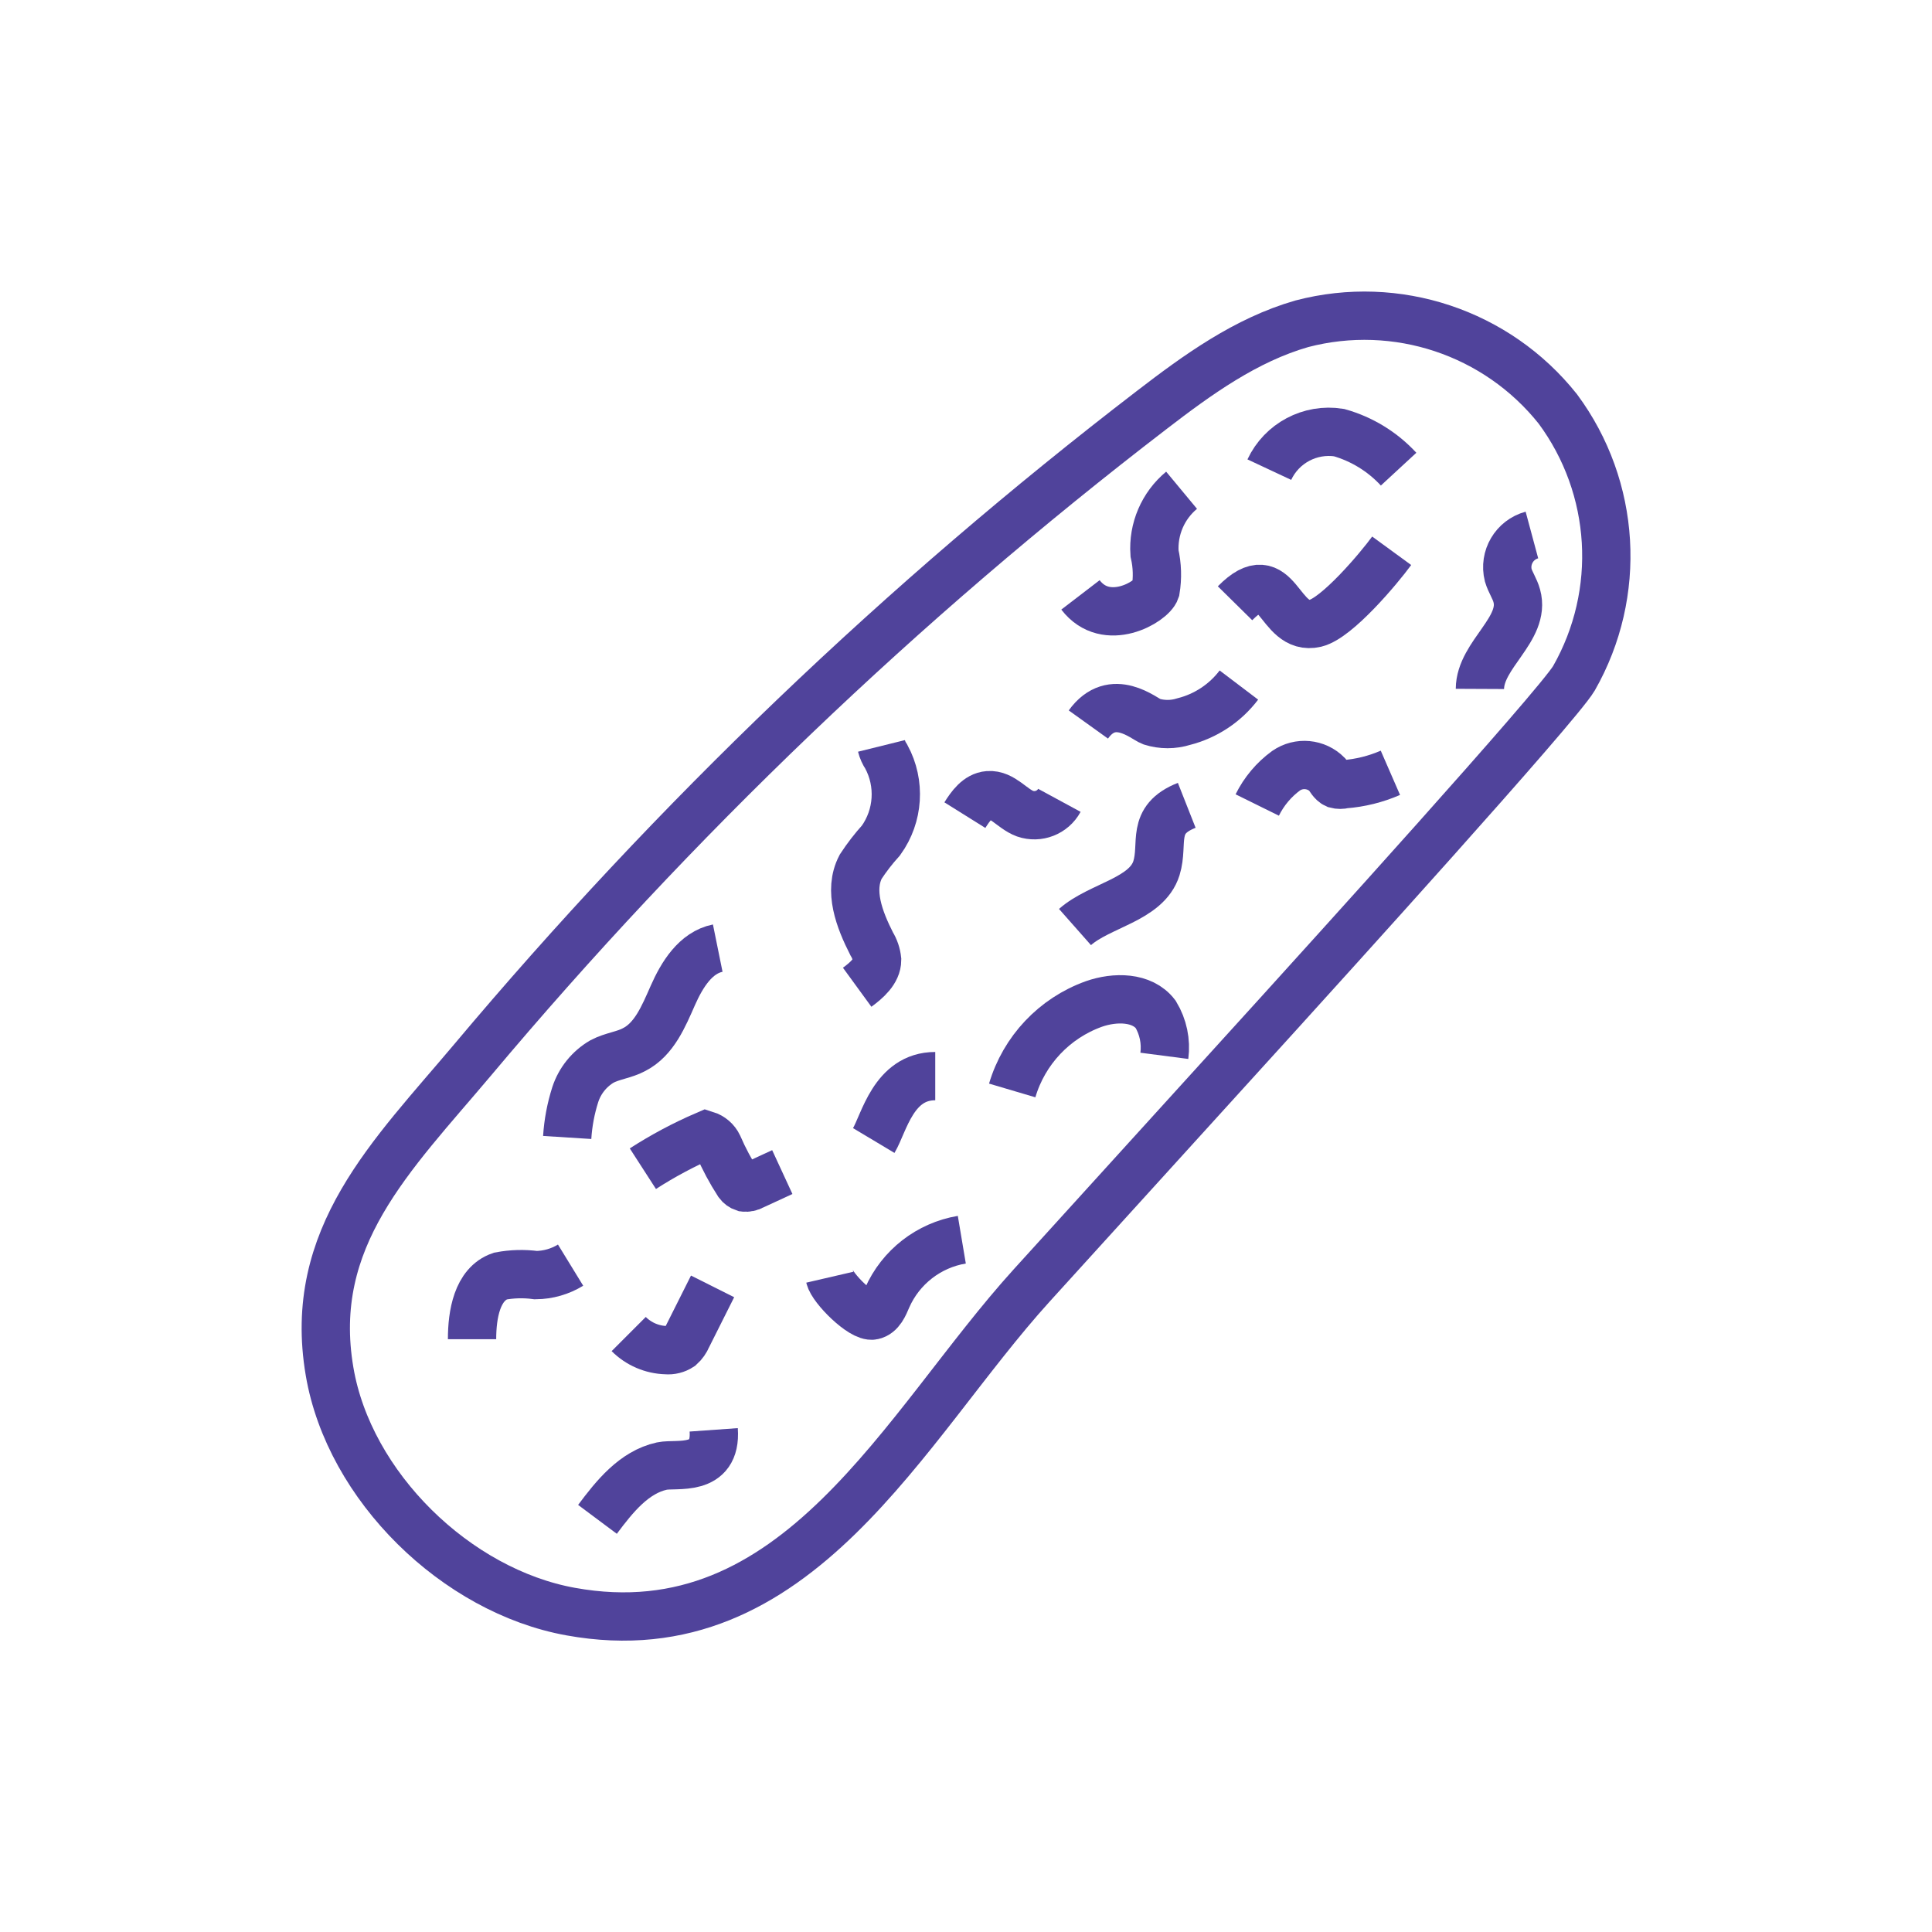
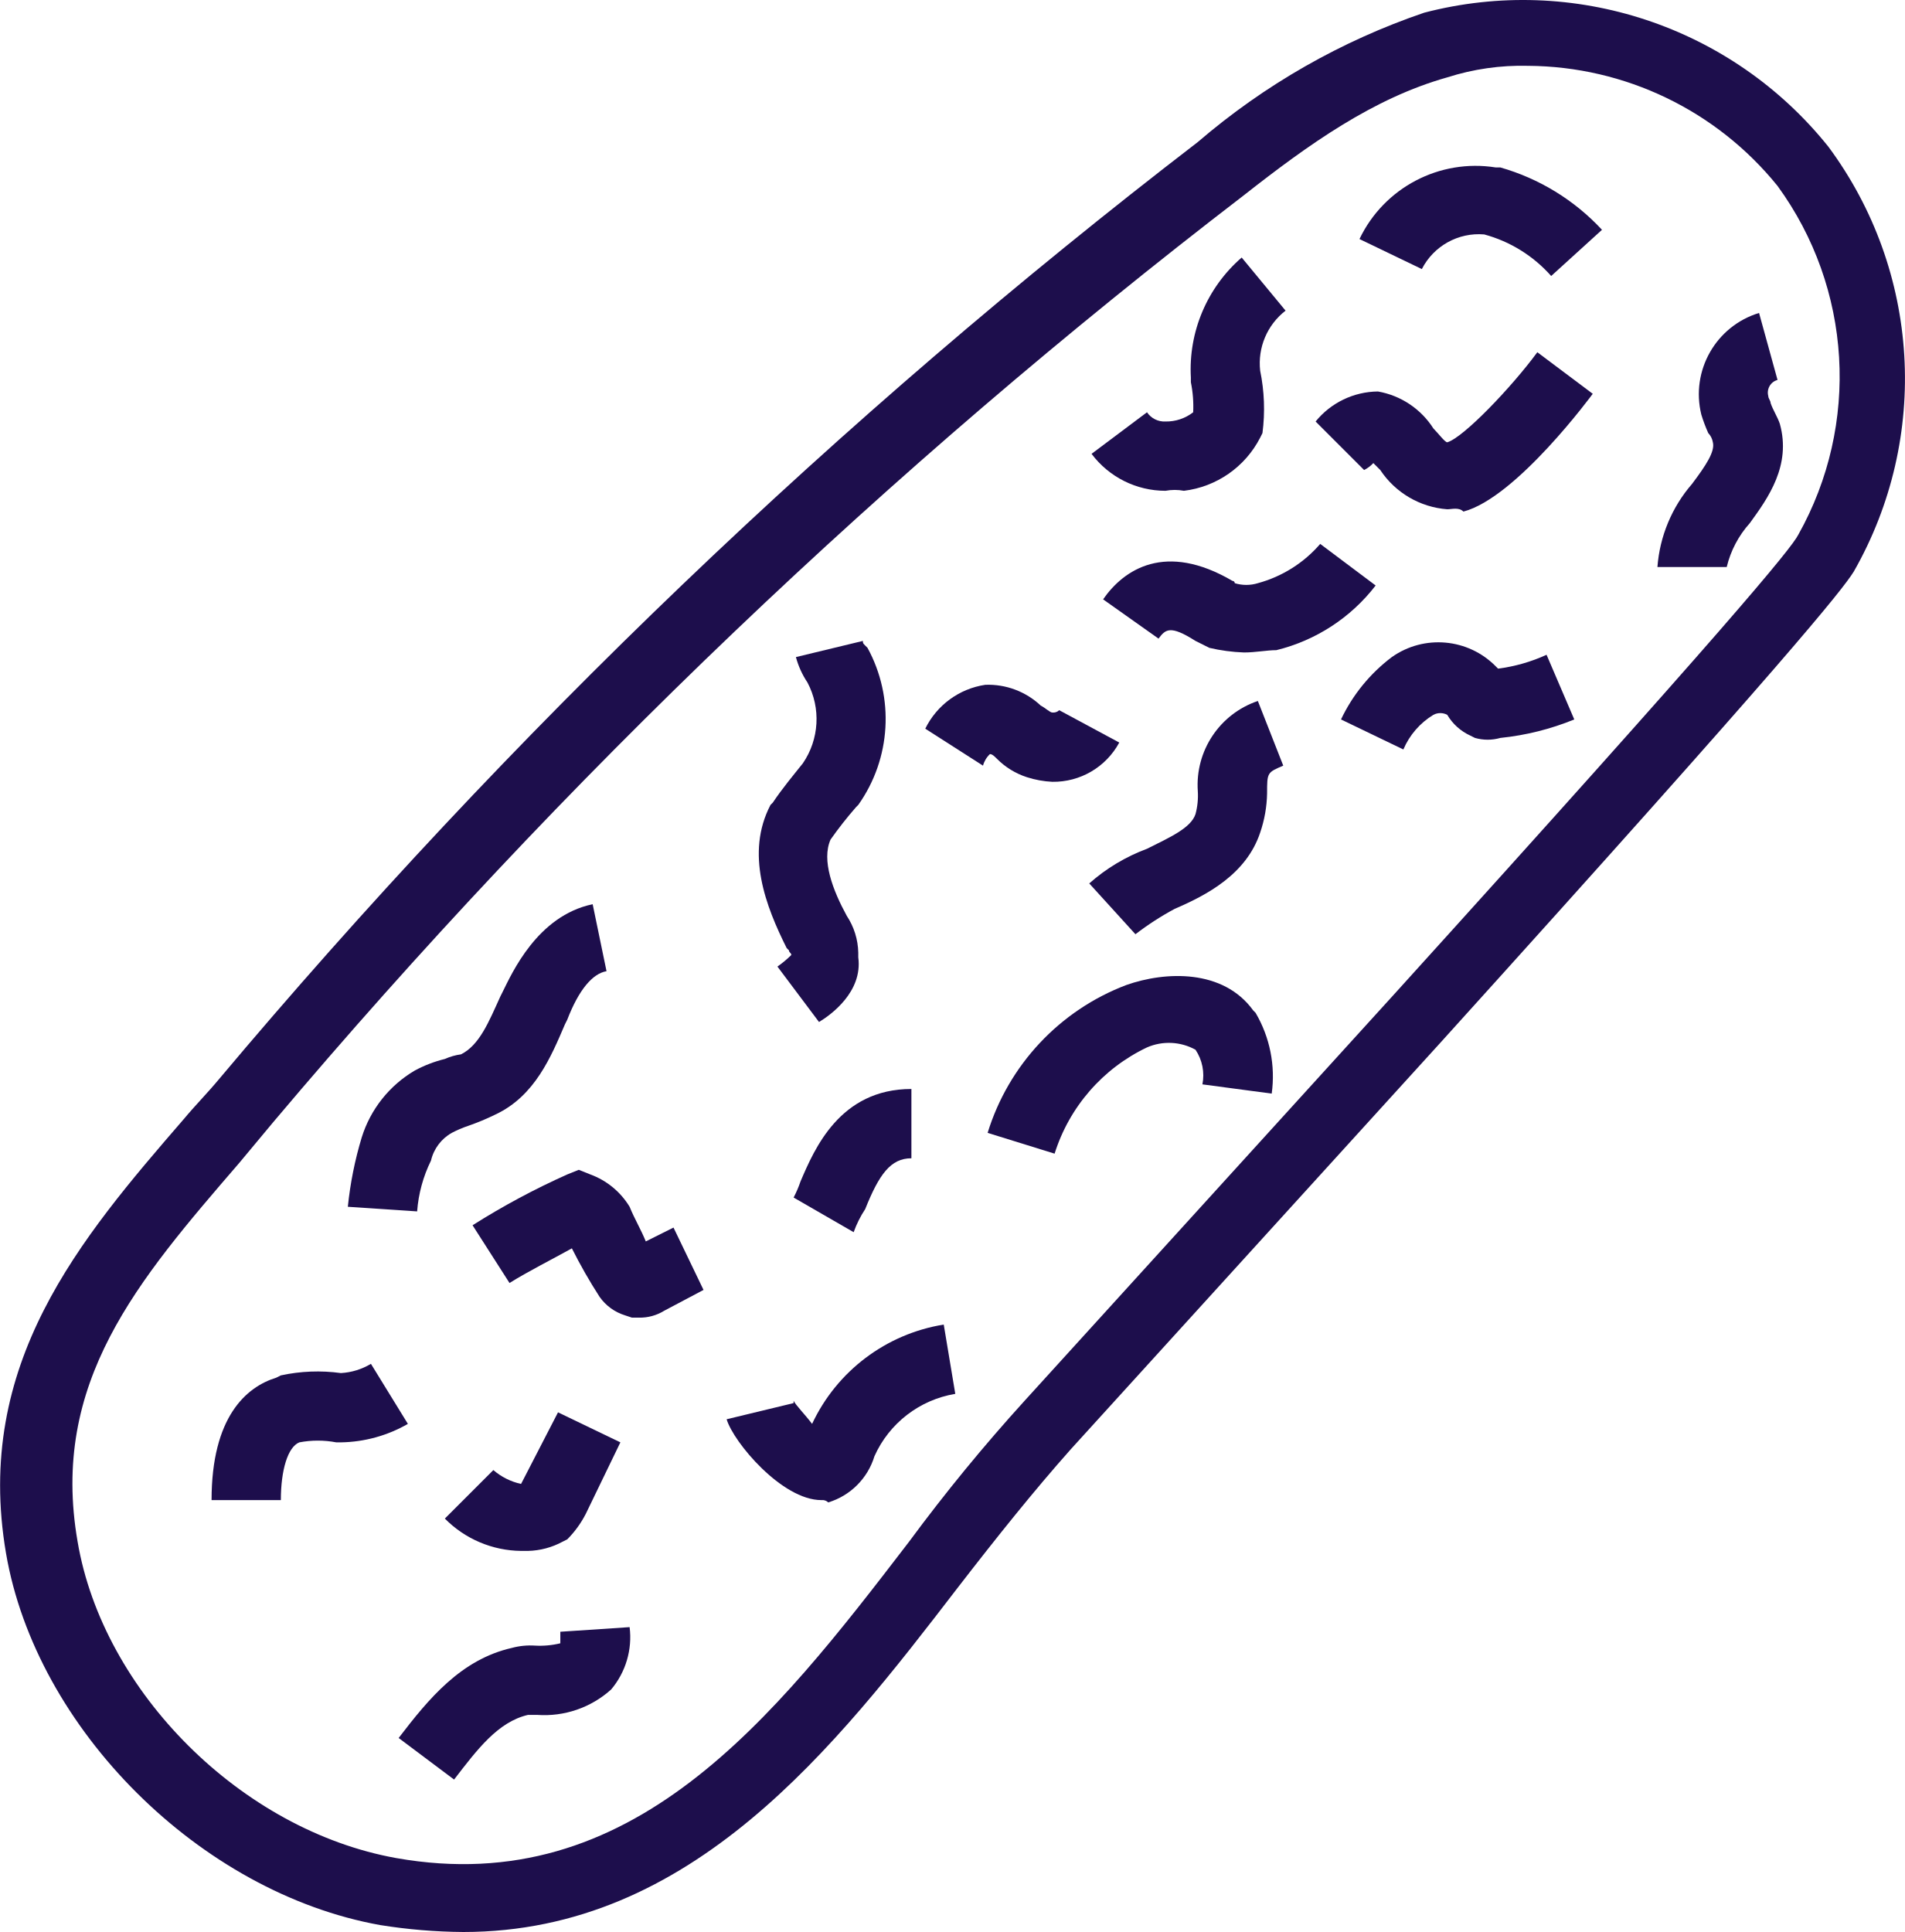
- <svg xmlns="http://www.w3.org/2000/svg" id="Layer_1" data-name="Layer 1" viewBox="0 0 120 120">
-   <path d="M37.11,94.37c1.06-1.42,2.27-2.93,4-3.31.89-.19,3.41.42,3.22-2.25" style="fill:none;stroke:#50439b;stroke-miterlimit:10;stroke-width:3px" />
-   <path d="M39.05,82.86a3.42,3.42,0,0,0,2.33,1,1.37,1.37,0,0,0,.88-.22,1.7,1.7,0,0,0,.43-.61l1.57-3.13" style="fill:none;stroke:#50439b;stroke-miterlimit:10;stroke-width:3px" />
-   <path d="M51.54,79.33c.16.69,2,2.52,2.67,2.38.48-.1.7-.65.89-1.1A6.19,6.19,0,0,1,59.74,77" style="fill:none;stroke:#50439b;stroke-miterlimit:10;stroke-width:3px" />
-   <path d="M29.32,83.18c0-1.53.31-3.42,1.75-3.92a6.92,6.92,0,0,1,2.21-.06,4.21,4.21,0,0,0,2.16-.62" style="fill:none;stroke:#50439b;stroke-miterlimit:10;stroke-width:3px" />
-   <path d="M59.93,50.63c.35-.56.8-1.19,1.46-1.24.87-.07,1.47.85,2.28,1.15a1.77,1.77,0,0,0,2.13-.83" style="fill:none;stroke:#50439b;stroke-miterlimit:10;stroke-width:3px" />
-   <path d="M73.39,30.45a4.68,4.68,0,0,0-1.68,3.92,5.9,5.9,0,0,1,.07,2.28c-.24.73-3.06,2.4-4.67.3" style="fill:none;stroke:#50439b;stroke-miterlimit:10;stroke-width:3px" />
-   <path d="M54.27,70.84c.64-1.07,1.22-4,3.82-4" style="fill:none;stroke:#50439b;stroke-miterlimit:10;stroke-width:3px" />
-   <path d="M72.32,65.58A4,4,0,0,0,71.78,63c-.84-1.1-2.53-1.1-3.84-.64a8.17,8.17,0,0,0-5.07,5.37" style="fill:none;stroke:#50439b;stroke-miterlimit:10;stroke-width:3px" />
-   <path d="M66.77,57.58c1.54-1.36,4.45-1.7,5.06-3.66.48-1.55-.4-3,1.88-3.9" style="fill:none;stroke:#50439b;stroke-miterlimit:10;stroke-width:3px" />
-   <path d="M78.09,50a5.85,5.85,0,0,1,1.79-2.13,2,2,0,0,1,2.56.24c.17.21.29.49.54.6a1,1,0,0,0,.52,0A8.84,8.84,0,0,0,86.36,48" style="fill:none;stroke:#50439b;stroke-miterlimit:10;stroke-width:3px" />
-   <path d="M76.71,37.47c2.72-2.76,2.63,1.79,5,1.24,1.33-.32,3.92-3.39,4.73-4.5" style="fill:none;stroke:#50439b;stroke-miterlimit:10;stroke-width:3px" />
-   <path d="M78.84,29.17a4.08,4.08,0,0,1,4.33-2.3,8,8,0,0,1,3.7,2.27" style="fill:none;stroke:#50439b;stroke-miterlimit:10;stroke-width:3px" />
-   <path d="M95.15,33.23a2.07,2.07,0,0,0-1.47,2.5c.13.44.41.83.53,1.28.57,2.06-2.28,3.65-2.29,5.78" style="fill:none;stroke:#50439b;stroke-miterlimit:10;stroke-width:3px" />
-   <path d="M67.6,45c1.5-2.09,3.46-.35,3.92-.18a3.33,3.33,0,0,0,2,0,6.21,6.21,0,0,0,3.43-2.27" style="fill:none;stroke:#50439b;stroke-miterlimit:10;stroke-width:3px" />
-   <path d="M35.23,70.65a11.06,11.06,0,0,1,.5-2.66,3.72,3.72,0,0,1,1.66-2.06c.64-.34,1.4-.41,2-.74,1.25-.64,1.83-2.07,2.4-3.36s1.41-2.66,2.79-2.94" style="fill:none;stroke:#50439b;stroke-miterlimit:10;stroke-width:3px" />
-   <path d="M39.93,72.59a26.7,26.7,0,0,1,3.92-2.09,1.26,1.26,0,0,1,.76.66,16.1,16.1,0,0,0,1.25,2.34.73.73,0,0,0,.36.26.84.84,0,0,0,.53-.11l1.84-.85" style="fill:none;stroke:#50439b;stroke-miterlimit:10;stroke-width:3px" />
-   <path d="M53.24,61.32c.59-.43,1.24-1,1.24-1.7a2.38,2.38,0,0,0-.34-1c-.76-1.5-1.46-3.3-.68-4.79a13.17,13.17,0,0,1,1.26-1.63,4.91,4.91,0,0,0,.33-5.2,2.07,2.07,0,0,1-.3-.67" style="fill:none;stroke:#50439b;stroke-miterlimit:10;stroke-width:3px" />
-   <path d="M35.45,100.1c14.1,2.55,20.71-11.54,28.64-20.27L79.42,62.95c2.47-2.73,17.3-19.06,18.34-20.82a15.35,15.35,0,0,0-1-16.73,15.35,15.35,0,0,0-15.9-5.29c-3.48,1-6.47,3.16-9.33,5.36A268.77,268.77,0,0,0,29.34,65.85c-5,5.94-10.29,11-8.87,19.33C21.68,92.32,28.34,98.82,35.45,100.1Z" style="fill:none;stroke:#50439b;stroke-miterlimit:10;stroke-width:3px" />
+ <svg xmlns="http://www.w3.org/2000/svg" id="Layer_1" data-name="Layer 1" viewBox="0 0 82.47 83.65">
+   <path d="M38.3,95.3l-2.4-1.8c1.3-1.7,2.7-3.4,4.9-3.9a3.08,3.08,0,0,1,1-.1,3.75,3.75,0,0,0,1.1-.1v-.5l3-.2a3.51,3.51,0,0,1-.8,2.7,4.32,4.32,0,0,1-3.2,1.1h-.4C40.2,92.8,39.3,94,38.3,95.3Z" transform="translate(-18.64 -18.25)" fill="#1d0e4c" />
+   <path d="M41.5,85.4h-.3A4.71,4.71,0,0,1,37.9,84L40,81.9a2.73,2.73,0,0,0,1.2.6l1.6-3.1,2.7,1.3L44,83.8a4.44,4.44,0,0,1-.8,1.1L43,85A3.31,3.31,0,0,1,41.5,85.4Z" transform="translate(-18.64 -18.25)" fill="#1d0e4c" />
+   <path d="M54.2,83.2c-1.7,0-3.8-2.5-4.1-3.5L53,79v-.1c.1.2.5.6.8,1a7.64,7.64,0,0,1,5.7-4.3l.5,3a4.67,4.67,0,0,0-3.5,2.7,3,3,0,0,1-2,2A.37.37,0,0,0,54.2,83.2Zm.2-2.9Z" transform="translate(-18.64 -18.25)" fill="#1d0e4c" />
+   <path d="M30.8,83.2h-3c0-3.6,1.5-4.9,2.8-5.3l.2-.1a7.48,7.48,0,0,1,2.6-.1,2.84,2.84,0,0,0,1.3-.4l1.6,2.6a6,6,0,0,1-2.9.8h-.2a4.3,4.3,0,0,0-1.6,0C31.1,80.9,30.8,81.9,30.8,83.2Z" transform="translate(-18.64 -18.25)" fill="#1d0e4c" />
+   <path d="M64.2,52.1a4.25,4.25,0,0,1-1.1-.2,3.22,3.22,0,0,1-1.3-.8c-.1-.1-.2-.2-.3-.2a1.07,1.07,0,0,0-.3.5l-2.5-1.6a3.46,3.46,0,0,1,2.6-1.9,3.32,3.32,0,0,1,2.4.9c.2.1.4.3.5.3a.37.37,0,0,0,.3-.1l2.6,1.4A3.24,3.24,0,0,1,64.2,52.1Z" transform="translate(-18.64 -18.25)" fill="#1d0e4c" />
+   <path d="M69.1,39.5a4,4,0,0,1-3.2-1.6l2.4-1.8a.91.91,0,0,0,.8.4,1.9,1.9,0,0,0,1.2-.4,5.28,5.28,0,0,0-.1-1.3v-.2a6.41,6.41,0,0,1,2.2-5.2l1.9,2.3a2.88,2.88,0,0,0-1.1,2.6,8.17,8.17,0,0,1,.1,2.7l-.1.2a4.29,4.29,0,0,1-3.3,2.3A2.15,2.15,0,0,0,69.1,39.5Z" transform="translate(-18.64 -18.25)" fill="#1d0e4c" />
+   <path d="M55.6,71.6,53,70.1a4.88,4.88,0,0,0,.3-.7c.6-1.4,1.7-4,4.8-4v3c-.9,0-1.4.7-2,2.2A4.67,4.67,0,0,0,55.6,71.6Z" transform="translate(-18.64 -18.25)" fill="#1d0e4c" />
+   <path d="M64.3,68.2l-2.9-.9a10,10,0,0,1,6-6.4c1.7-.6,4.2-.7,5.5,1.1l.1.1a5.43,5.43,0,0,1,.7,3.5l-3-.4a2,2,0,0,0-.3-1.5,2.38,2.38,0,0,0-2.1-.1A7.63,7.63,0,0,0,64.3,68.2Z" transform="translate(-18.64 -18.25)" fill="#1d0e4c" />
+   <path d="M67.8,58.7l-2-2.2A7.93,7.93,0,0,1,68.3,55c1-.5,1.9-.9,2.1-1.5a3.08,3.08,0,0,0,.1-1,3.84,3.84,0,0,1,2.6-3.9l1.1,2.8c-.7.3-.7.3-.7,1.2a5.55,5.55,0,0,1-.3,1.7c-.6,1.8-2.3,2.7-3.7,3.3A12.55,12.55,0,0,0,67.8,58.7Z" transform="translate(-18.64 -18.25)" fill="#1d0e4c" />
+   <path d="M79.4,50.7l-2.7-1.3a7.29,7.29,0,0,1,2.2-2.7,3.49,3.49,0,0,1,4.5.4l.1.1h0a7.27,7.27,0,0,0,2.1-.6l1.2,2.8a11.56,11.56,0,0,1-3.2.8,2,2,0,0,1-1.1,0l-.2-.1a2.24,2.24,0,0,1-1-.9h0a.64.64,0,0,0-.6,0A3.24,3.24,0,0,0,79.4,50.7Z" transform="translate(-18.64 -18.25)" fill="#1d0e4c" />
+   <path d="M81.3,40.3a3.82,3.82,0,0,1-2.9-1.7l-.3-.3a1.38,1.38,0,0,1-.4.3l-2.1-2.1a3.52,3.52,0,0,1,2.7-1.3,3.58,3.58,0,0,1,2.4,1.6c.2.2.5.6.6.6.7-.2,2.8-2.4,3.9-3.9l2.4,1.8s-3.3,4.5-5.6,5.1C81.8,40.2,81.5,40.3,81.3,40.3Z" transform="translate(-18.64 -18.25)" fill="#1d0e4c" />
+   <path d="M85.8,30.2a5.94,5.94,0,0,0-2.9-1.8,2.77,2.77,0,0,0-2.7,1.5l-2.7-1.3a5.57,5.57,0,0,1,5.9-3.1h.2A9.59,9.59,0,0,1,88,28.2Z" transform="translate(-18.64 -18.25)" fill="#1d0e4c" />
+   <path d="M93.4,42.8h-3a6.2,6.2,0,0,1,1.5-3.6c.6-.8,1-1.4.9-1.8a.76.76,0,0,0-.2-.4,6.89,6.89,0,0,1-.3-.8,3.68,3.68,0,0,1,2.5-4.4l.8,2.9a.57.57,0,0,0-.4.7c0,.1.1.2.1.3.1.3.3.6.4.9.5,1.8-.5,3.2-1.3,4.3A4.38,4.38,0,0,0,93.4,42.8Z" transform="translate(-18.64 -18.25)" fill="#1d0e4c" />
+   <path d="M72.5,46.5a7.72,7.72,0,0,1-1.5-.2l-.6-.3c-1.1-.7-1.3-.5-1.6-.1l-2.4-1.7c.9-1.3,2.7-2.5,5.6-.8a.1.1,0,0,1,.1.1,1.7,1.7,0,0,0,1,0,5.45,5.45,0,0,0,2.7-1.7l2.4,1.8a7.75,7.75,0,0,1-4.3,2.8C73.5,46.4,73,46.5,72.5,46.5Z" transform="translate(-18.64 -18.25)" fill="#1d0e4c" />
+   <path d="M36.7,70.7l-3-.2a15.94,15.94,0,0,1,.6-3,5.13,5.13,0,0,1,2.3-2.9,5.54,5.54,0,0,1,1.3-.5,2.54,2.54,0,0,1,.7-.2c.8-.4,1.2-1.4,1.7-2.5l.1-.2c.4-.8,1.5-3.3,3.9-3.8l.6,2.9c-.6.1-1.2.8-1.7,2.1l-.1.2c-.6,1.4-1.3,3.1-3,3.9a10.41,10.41,0,0,1-1.2.5,4.87,4.87,0,0,0-.7.3,1.86,1.86,0,0,0-.9,1.2A6,6,0,0,0,36.7,70.7Z" transform="translate(-18.64 -18.25)" fill="#1d0e4c" />
+   <path d="M46.3,75.3H46l-.3-.1a2.1,2.1,0,0,1-1.1-.8,22.47,22.47,0,0,1-1.2-2.1c-.9.5-1.9,1-2.7,1.5l-1.6-2.5a32.33,32.33,0,0,1,4.1-2.2l.5-.2.5.2a3.33,3.33,0,0,1,1.7,1.4c.2.5.5,1,.7,1.5l1.2-.6,1.3,2.7-1.7.9A2,2,0,0,1,46.3,75.3Z" transform="translate(-18.64 -18.25)" fill="#1d0e4c" />
+   <path d="M54.1,62.5l-1.8-2.4a4.68,4.68,0,0,0,.6-.5c0-.1-.1-.1-.1-.2l-.1-.1c-.9-1.8-1.8-4.1-.7-6.2l.1-.1c.4-.6.9-1.2,1.3-1.7a3.39,3.39,0,0,0,.2-3.5,3.7,3.7,0,0,1-.5-1.1L56,46c0,.1,0,.1.1.2l.1.1a6.43,6.43,0,0,1-.4,6.8l-.1.1a17.1,17.1,0,0,0-1.1,1.4c-.4.9.1,2.2.7,3.3a3,3,0,0,1,.5,1.6v.2C56,61.2,54.6,62.2,54.1,62.5Z" transform="translate(-18.64 -18.25)" fill="#1d0e4c" />
+   <path d="M38.7,101.9a23.8,23.8,0,0,1-3.6-.3h0c-7.8-1.4-14.9-8.5-16.2-16.1-1.4-8.2,3.2-13.6,7.7-18.8.5-.6,1-1.1,1.5-1.7A271.42,271.42,0,0,1,70.5,24.4a29.78,29.78,0,0,1,9.8-5.6,16.94,16.94,0,0,1,17.5,5.8A16.86,16.86,0,0,1,98.9,43c-.5.8-2.8,3.7-17.9,20.4L65,81c-1.6,1.8-3.2,3.8-4.9,6C54.8,93.9,48.6,101.9,38.7,101.9ZM84.8,21.1a10.6,10.6,0,0,0-3.5.5c-3.2.9-6,2.9-8.8,5.1a270.17,270.17,0,0,0-42,40.1L29,68.6c-4.4,5.1-8.2,9.5-7,16.4,1.1,6.5,7.1,12.5,13.8,13.7h0C46,100.5,52.1,92.7,58,85a77.54,77.54,0,0,1,5-6.1L79,61.3C93.4,45.4,96.2,42,96.5,41.4a14,14,0,0,0-.9-15.1A14,14,0,0,0,84.8,21.1Z" transform="translate(-18.64 -18.25)" fill="#1d0e4c" />
</svg>
